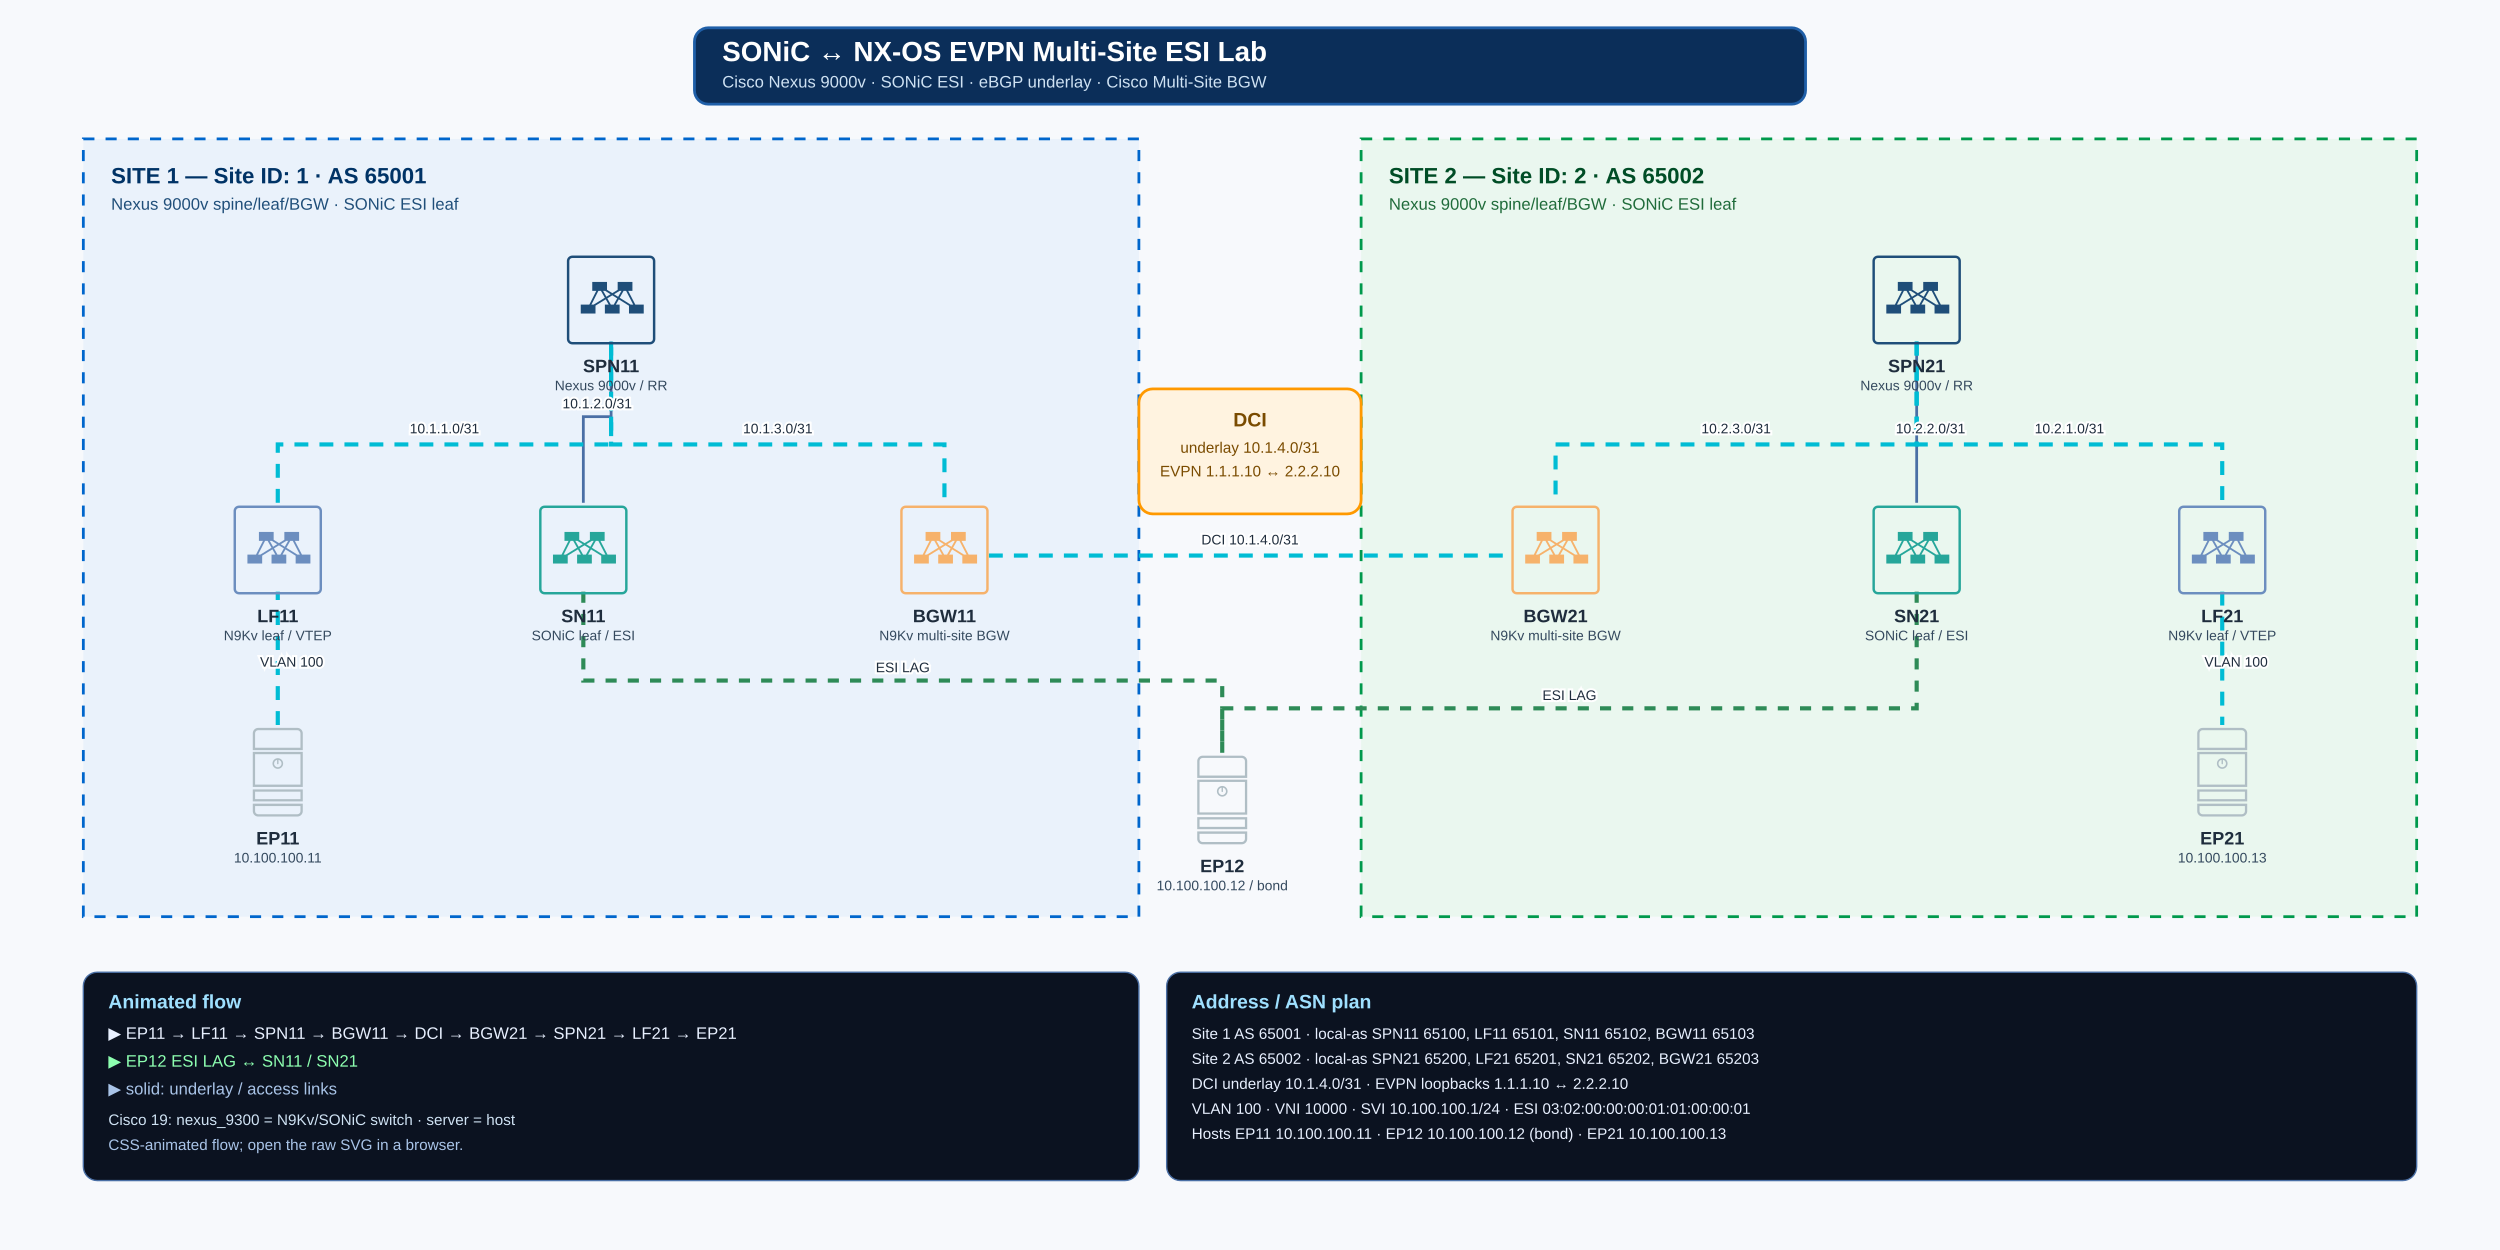
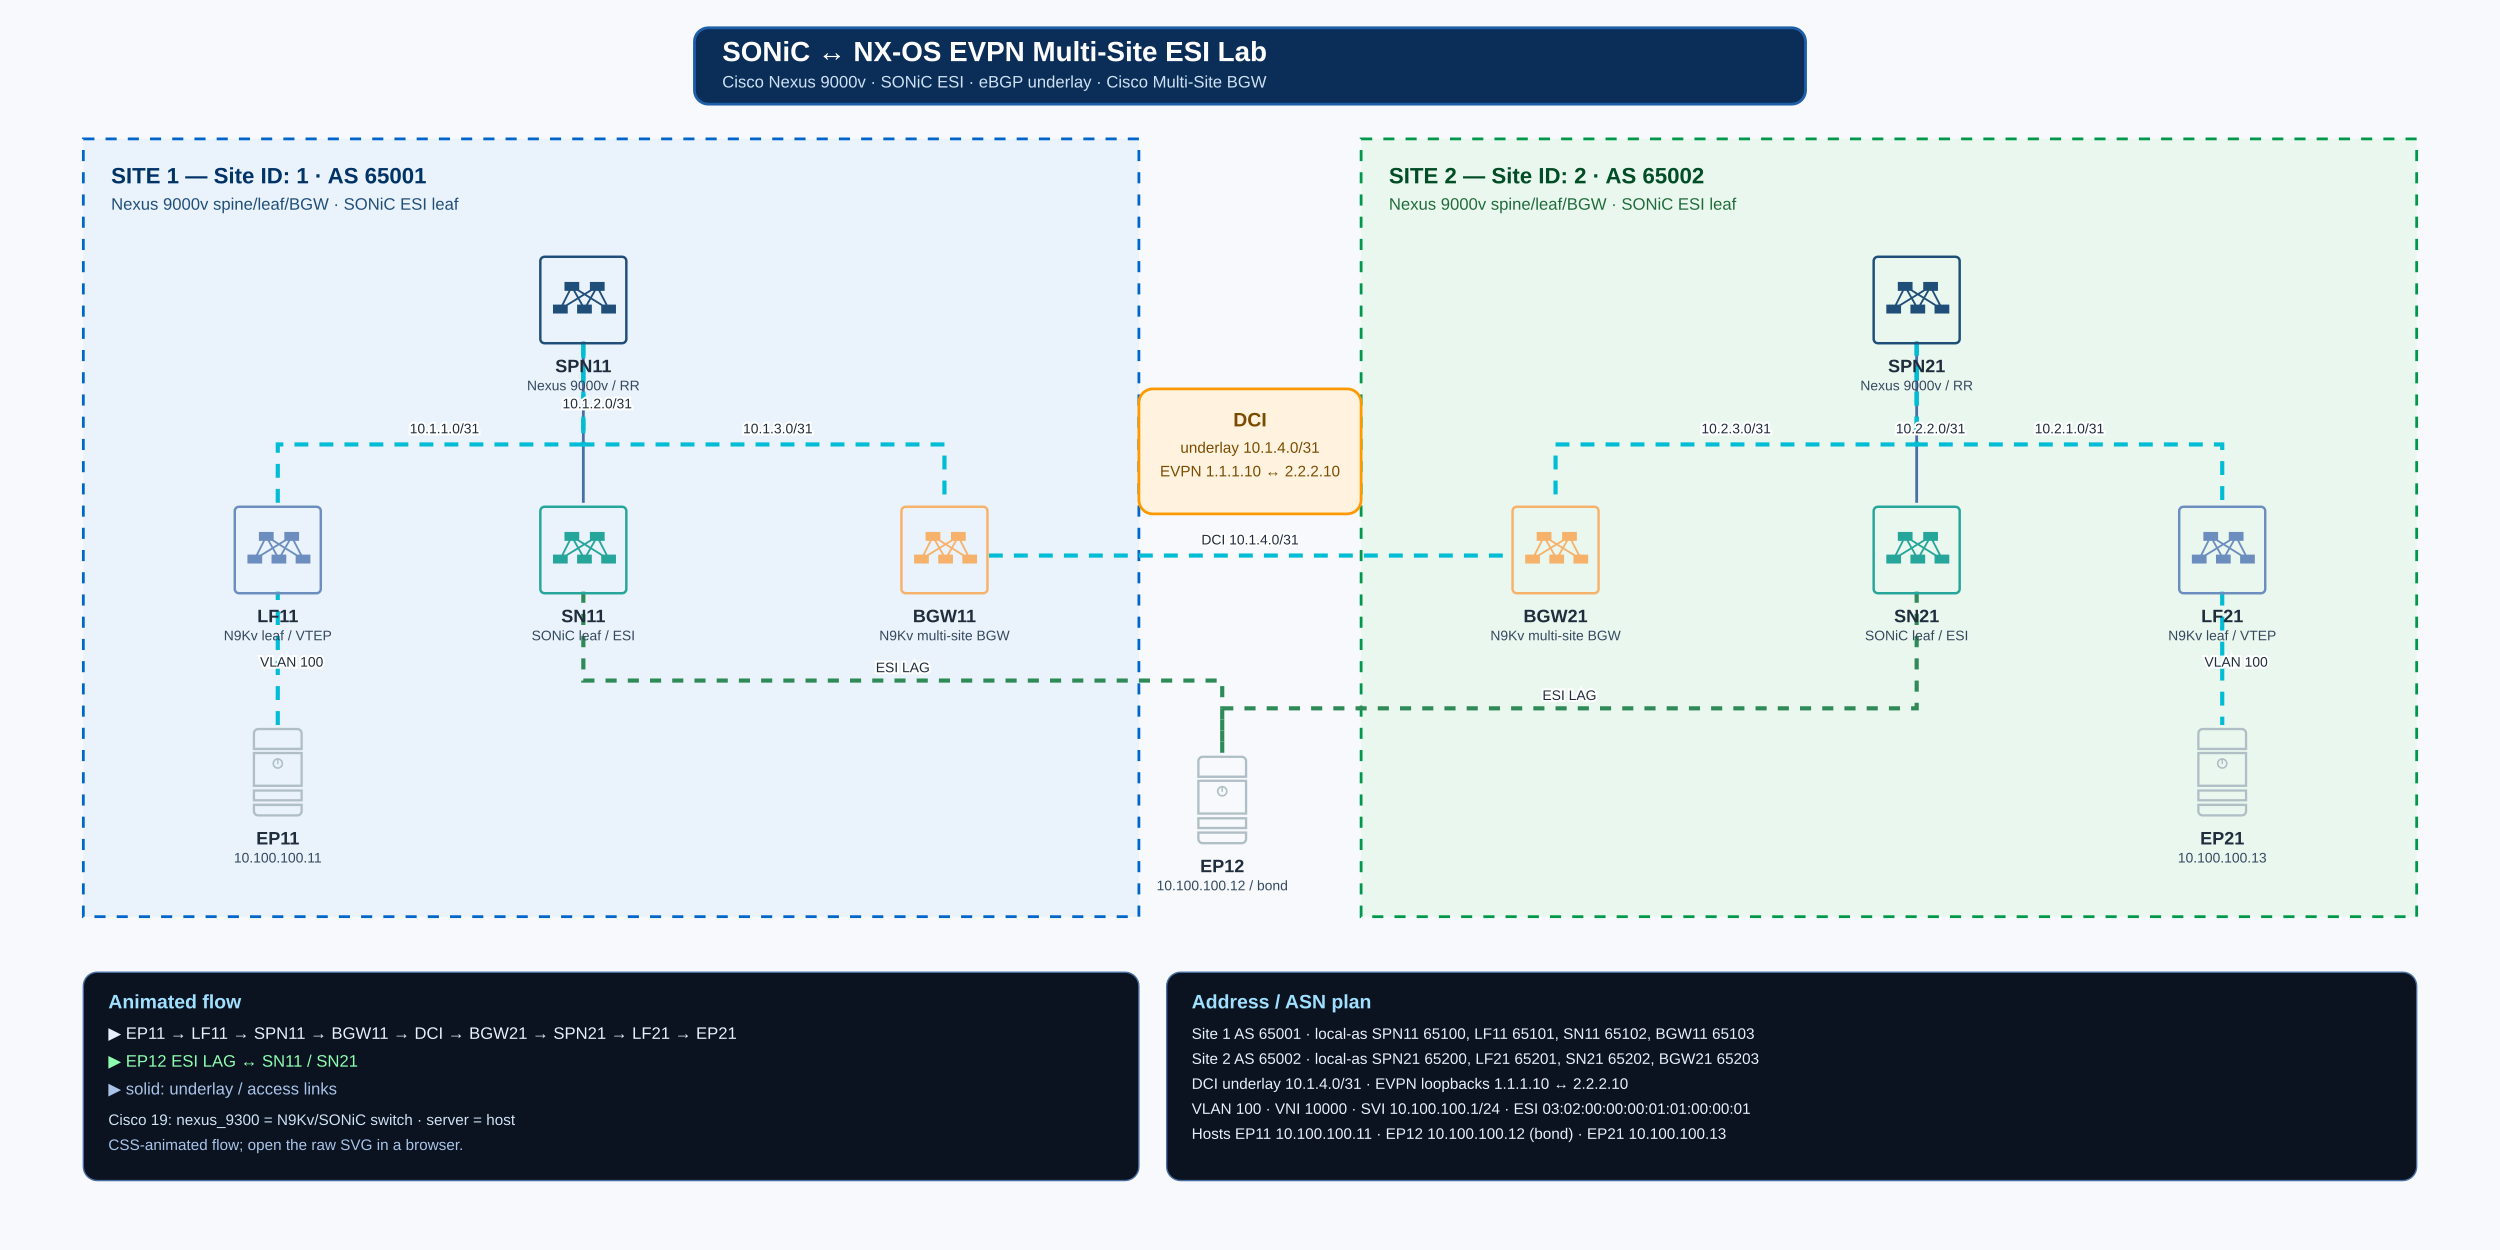
<svg xmlns="http://www.w3.org/2000/svg" width="1800" height="900" viewBox="0 0 1800 900" font-family="Arial, Helvetica, sans-serif">
  <style>
  .flow { fill: none; stroke-width: 3; stroke-dasharray: 10 8; animation: flowdash 1s linear infinite; }
  .flow-esi { fill: none; stroke-width: 3; stroke-dasharray: 8 8; animation: flowdash 1.2s linear infinite; }
  .link { fill: none; stroke-width: 2; }
  @keyframes flowdash { to { stroke-dashoffset: -18; } }
</style>
  <rect width="100%" height="100%" fill="#f7f9fc" />
  <rect x="60" y="100" width="760" height="560" fill="#eaf2fb" stroke="#0066cc" stroke-width="2" stroke-dasharray="8 8" />
  <text x="80" y="132" font-size="16" fill="#003366" font-weight="bold" text-anchor="start">SITE 1 — Site ID: 1 · AS 65001</text>
  <text x="80" y="151" font-size="12" fill="#1f4e79" font-weight="normal" text-anchor="start">Nexus 9000v spine/leaf/BGW · SONiC ESI leaf</text>
  <rect x="980" y="100" width="760" height="560" fill="#eaf7ef" stroke="#00994c" stroke-width="2" stroke-dasharray="8 8" />
  <text x="1000" y="132" font-size="16" fill="#004d26" font-weight="bold" text-anchor="start">SITE 2 — Site ID: 2 · AS 65002</text>
  <text x="1000" y="151" font-size="12" fill="#1f6b3a" font-weight="normal" text-anchor="start">Nexus 9000v spine/leaf/BGW · SONiC ESI leaf</text>
  <rect x="820" y="280" width="160" height="90" rx="10" fill="#fff3e0" stroke="#ff9900" stroke-width="2" />
  <text x="900" y="307" font-size="14" fill="#7a4b00" font-weight="bold" text-anchor="middle">DCI</text>
  <text x="900" y="326" font-size="11" fill="#7a4b00" font-weight="normal" text-anchor="middle">underlay 10.1.4.0/31</text>
  <text x="900" y="343" font-size="11" fill="#7a4b00" font-weight="normal" text-anchor="middle">EVPN 1.1.1.10 ↔ 2.2.2.10</text>
  <rect x="500" y="20" width="800" height="55" rx="10" fill="#0b2e59" stroke="#1f5fa8" stroke-width="2" />
  <text x="520" y="44" font-size="20" fill="#ffffff" font-weight="bold" text-anchor="start">SONiC ↔ NX-OS EVPN Multi-Site ESI Lab</text>
  <text x="520" y="63" font-size="12" fill="#cfe2f3" font-weight="normal" text-anchor="start">Cisco Nexus 9000v · SONiC ESI · eBGP underlay · Cisco Multi-Site BGW</text>
-   <path class="link" fill="none" stroke="#4a6fa5" d="M440 246 L440 300 L420 300 L420 362" />
+   <path class="link" fill="none" stroke="#4a6fa5" d="M420 246 L420 362" />
  <path class="link" fill="none" stroke="#4a6fa5" d="M1380 246 L1380 362" />
  <path class="flow" fill="none" stroke="#00bcd4" d="M200 522 L200 426" />
-   <path class="flow" fill="none" stroke="#00bcd4" d="M200 362 L200 320 L440 320 L440 246" />
-   <path class="flow" fill="none" stroke="#00bcd4" d="M440 246 L440 320 L680 320 L680 362" />
+   <path class="flow" fill="none" stroke="#00bcd4" d="M200 362 L200 320 L420 320 L420 246" />
+   <path class="flow" fill="none" stroke="#00bcd4" d="M420 246 L420 320 L680 320 L680 362" />
  <path class="flow" fill="none" stroke="#00bcd4" d="M712 400 L1088 400" />
  <path class="flow" fill="none" stroke="#00bcd4" d="M1380 246 L1380 320 L1120 320 L1120 362" />
  <path class="flow" fill="none" stroke="#00bcd4" d="M1380 246 L1380 320 L1600 320 L1600 362" />
  <path class="flow" fill="none" stroke="#00bcd4" d="M1600 426 L1600 522" />
  <path class="flow-esi" fill="none" stroke="#2e8b57" d="M420 426 L420 490 L880 490 L880 542" />
  <path class="flow-esi" fill="none" stroke="#2e8b57" d="M1380 426 L1380 510 L880 510 L880 542" />
  <text x="320" y="312" font-size="10" fill="#1f2d3d" font-weight="normal" text-anchor="middle" stroke="#ffffff" stroke-width="3" paint-order="stroke">10.1.1.0/31</text>
  <text x="430" y="294" font-size="10" fill="#1f2d3d" font-weight="normal" text-anchor="middle" stroke="#ffffff" stroke-width="3" paint-order="stroke">10.1.2.0/31</text>
  <text x="560" y="312" font-size="10" fill="#1f2d3d" font-weight="normal" text-anchor="middle" stroke="#ffffff" stroke-width="3" paint-order="stroke">10.1.3.0/31</text>
  <text x="900" y="392" font-size="10" fill="#1f2d3d" font-weight="normal" text-anchor="middle" stroke="#ffffff" stroke-width="3" paint-order="stroke">DCI 10.1.4.0/31</text>
  <text x="1250" y="312" font-size="10" fill="#1f2d3d" font-weight="normal" text-anchor="middle" stroke="#ffffff" stroke-width="3" paint-order="stroke">10.2.3.0/31</text>
  <text x="1390" y="312" font-size="10" fill="#1f2d3d" font-weight="normal" text-anchor="middle" stroke="#ffffff" stroke-width="3" paint-order="stroke">10.2.2.0/31</text>
  <text x="1490" y="312" font-size="10" fill="#1f2d3d" font-weight="normal" text-anchor="middle" stroke="#ffffff" stroke-width="3" paint-order="stroke">10.2.1.0/31</text>
  <text x="210" y="480" font-size="10" fill="#1f2d3d" font-weight="normal" text-anchor="middle" stroke="#ffffff" stroke-width="3" paint-order="stroke">VLAN 100</text>
  <text x="1610" y="480" font-size="10" fill="#1f2d3d" font-weight="normal" text-anchor="middle" stroke="#ffffff" stroke-width="3" paint-order="stroke">VLAN 100</text>
  <text x="650" y="484" font-size="10" fill="#1f2d3d" font-weight="normal" text-anchor="middle" stroke="#ffffff" stroke-width="3" paint-order="stroke">ESI LAG</text>
  <text x="1130" y="504" font-size="10" fill="#1f2d3d" font-weight="normal" text-anchor="middle" stroke="#ffffff" stroke-width="3" paint-order="stroke">ESI LAG</text>
-   <g transform="translate(408.15,184.00) scale(0.08824)">
+   <g transform="translate(388.15,184.00) scale(0.08824)">
    <path d="M207.06 215.11 L207.06 287.97 L240.12 287.97 L183.29 400.23 L113.21 400.23 L113.21 473.08 L233.56 473.08 L233.56 408.64 L317.13 357.33 L341.35 400.23 L310.02 400.23 L310.02 473.08 L430.37 473.08 L430.37 400.23 L399.54 400.23 L423.64 357.57 L506.83 409.54 L506.83 473.08 L627.18 473.08 L627.18 400.23 L558.42 400.23 L500.37 287.97 L534.84 287.97 L534.84 215.11 L414.48 215.11 L414.48 279.8 L370.71 306.68 L327.42 279.64 L327.42 215.11 Z M257.07 287.97 L277.97 287.97 L309.69 344.15 L218.37 400.23 L200.23 400.23 Z M295.33 287.97 L312.22 287.97 L356.32 315.52 L322.59 336.24 Z M430.09 287.97 L445.6 287.97 L418.25 336.38 L385.04 315.63 Z M462.96 287.97 L483.35 287.97 L541.39 400.23 L520.45 400.23 L431.08 344.39 Z M370.64 324.47 L410.8 349.55 L382.18 400.23 L358.71 400.23 L330.02 349.41 Z M44.28 0 C19.92 0 0 19.92 0 44.28 L0 680.96 C0 705.33 19.92 725.26 44.28 725.26 L677.57 725.26 C701.93 725.26 721.85 705.33 721.85 680.96 L721.85 44.28 C721.85 19.92 701.93 0 677.57 0 Z M44.28 20 L677.57 20 C691.2 20 701.86 30.66 701.86 44.28 L701.86 680.96 C701.86 694.59 691.2 705.25 677.57 705.25 L44.28 705.25 C30.66 705.25 20 694.59 20 680.96 L20 44.28 C20 30.66 30.66 20 44.28 20 Z" fill="#1f4e79" fill-rule="evenodd" />
  </g>
-   <text x="440" y="268" font-size="13" fill="#1f2d3d" font-weight="bold" text-anchor="middle">SPN11</text>
-   <text x="440" y="281" font-size="10" fill="#34495e" font-weight="normal" text-anchor="middle">Nexus 9000v / RR</text>
+   <text x="420" y="268" font-size="13" fill="#1f2d3d" font-weight="bold" text-anchor="middle">SPN11</text>
+   <text x="420" y="281" font-size="10" fill="#34495e" font-weight="normal" text-anchor="middle">Nexus 9000v / RR</text>
  <g transform="translate(168.15,364.00) scale(0.08824)">
    <path d="M207.06 215.11 L207.06 287.97 L240.12 287.97 L183.29 400.23 L113.21 400.23 L113.21 473.08 L233.56 473.08 L233.56 408.64 L317.13 357.33 L341.35 400.23 L310.02 400.23 L310.02 473.08 L430.37 473.08 L430.37 400.23 L399.54 400.23 L423.64 357.57 L506.83 409.54 L506.83 473.08 L627.18 473.08 L627.18 400.23 L558.42 400.23 L500.37 287.97 L534.84 287.97 L534.84 215.11 L414.48 215.11 L414.48 279.8 L370.71 306.68 L327.42 279.64 L327.42 215.11 Z M257.07 287.97 L277.97 287.97 L309.69 344.15 L218.37 400.23 L200.23 400.23 Z M295.33 287.97 L312.22 287.97 L356.32 315.52 L322.59 336.24 Z M430.09 287.97 L445.6 287.97 L418.25 336.38 L385.04 315.63 Z M462.96 287.97 L483.35 287.97 L541.39 400.23 L520.45 400.23 L431.08 344.39 Z M370.64 324.47 L410.8 349.55 L382.18 400.23 L358.71 400.23 L330.02 349.41 Z M44.28 0 C19.92 0 0 19.92 0 44.28 L0 680.96 C0 705.33 19.92 725.26 44.28 725.26 L677.57 725.26 C701.93 725.26 721.85 705.33 721.85 680.96 L721.85 44.28 C721.85 19.92 701.93 0 677.57 0 Z M44.28 20 L677.57 20 C691.2 20 701.86 30.66 701.86 44.28 L701.86 680.96 C701.86 694.59 691.2 705.25 677.57 705.25 L44.28 705.25 C30.66 705.25 20 694.59 20 680.96 L20 44.28 C20 30.66 30.66 20 44.28 20 Z" fill="#6c8ebf" fill-rule="evenodd" />
  </g>
  <text x="200" y="448" font-size="13" fill="#1f2d3d" font-weight="bold" text-anchor="middle">LF11</text>
  <text x="200" y="461" font-size="10" fill="#34495e" font-weight="normal" text-anchor="middle">N9Kv leaf / VTEP</text>
  <g transform="translate(388.15,364.00) scale(0.08824)">
    <path d="M207.06 215.11 L207.06 287.97 L240.12 287.97 L183.29 400.23 L113.21 400.23 L113.21 473.08 L233.56 473.08 L233.56 408.64 L317.13 357.33 L341.35 400.23 L310.02 400.23 L310.02 473.08 L430.37 473.08 L430.37 400.23 L399.54 400.23 L423.64 357.57 L506.83 409.54 L506.83 473.08 L627.18 473.08 L627.18 400.23 L558.42 400.23 L500.37 287.97 L534.84 287.97 L534.84 215.11 L414.48 215.11 L414.48 279.8 L370.71 306.68 L327.42 279.64 L327.42 215.11 Z M257.07 287.97 L277.97 287.97 L309.69 344.15 L218.37 400.23 L200.23 400.23 Z M295.33 287.97 L312.22 287.97 L356.32 315.52 L322.59 336.24 Z M430.09 287.97 L445.6 287.97 L418.25 336.38 L385.04 315.63 Z M462.96 287.97 L483.35 287.97 L541.39 400.23 L520.45 400.23 L431.08 344.39 Z M370.64 324.47 L410.8 349.55 L382.18 400.23 L358.71 400.23 L330.02 349.41 Z M44.28 0 C19.92 0 0 19.92 0 44.28 L0 680.96 C0 705.33 19.92 725.26 44.28 725.26 L677.57 725.26 C701.93 725.26 721.85 705.33 721.85 680.96 L721.85 44.28 C721.85 19.92 701.93 0 677.57 0 Z M44.28 20 L677.57 20 C691.2 20 701.86 30.66 701.86 44.28 L701.86 680.96 C701.86 694.59 691.2 705.25 677.57 705.25 L44.28 705.25 C30.66 705.25 20 694.59 20 680.96 L20 44.28 C20 30.66 30.66 20 44.28 20 Z" fill="#26a69a" fill-rule="evenodd" />
  </g>
  <text x="420" y="448" font-size="13" fill="#1f2d3d" font-weight="bold" text-anchor="middle">SN11</text>
  <text x="420" y="461" font-size="10" fill="#34495e" font-weight="normal" text-anchor="middle">SONiC leaf / ESI</text>
  <g transform="translate(648.15,364.00) scale(0.08824)">
    <path d="M207.06 215.11 L207.06 287.97 L240.12 287.97 L183.29 400.23 L113.21 400.23 L113.21 473.08 L233.56 473.08 L233.56 408.64 L317.13 357.33 L341.35 400.23 L310.02 400.23 L310.02 473.08 L430.37 473.08 L430.37 400.23 L399.54 400.23 L423.64 357.57 L506.83 409.54 L506.83 473.08 L627.18 473.08 L627.18 400.23 L558.42 400.23 L500.37 287.97 L534.84 287.97 L534.84 215.11 L414.48 215.11 L414.48 279.8 L370.71 306.68 L327.42 279.64 L327.42 215.11 Z M257.07 287.97 L277.97 287.97 L309.69 344.15 L218.37 400.23 L200.23 400.23 Z M295.33 287.97 L312.22 287.97 L356.32 315.52 L322.59 336.24 Z M430.09 287.97 L445.6 287.97 L418.25 336.38 L385.04 315.63 Z M462.96 287.97 L483.35 287.97 L541.39 400.23 L520.45 400.23 L431.08 344.39 Z M370.64 324.47 L410.8 349.55 L382.18 400.23 L358.71 400.23 L330.02 349.41 Z M44.28 0 C19.92 0 0 19.92 0 44.28 L0 680.96 C0 705.33 19.92 725.26 44.28 725.26 L677.57 725.26 C701.93 725.26 721.85 705.33 721.85 680.96 L721.85 44.28 C721.85 19.92 701.93 0 677.57 0 Z M44.28 20 L677.57 20 C691.2 20 701.86 30.66 701.86 44.28 L701.86 680.96 C701.86 694.59 691.2 705.25 677.57 705.25 L44.28 705.25 C30.66 705.25 20 694.59 20 680.96 L20 44.28 C20 30.66 30.66 20 44.28 20 Z" fill="#f6b26b" fill-rule="evenodd" />
  </g>
  <text x="680" y="448" font-size="13" fill="#1f2d3d" font-weight="bold" text-anchor="middle">BGW11</text>
  <text x="680" y="461" font-size="10" fill="#34495e" font-weight="normal" text-anchor="middle">N9Kv multi-site BGW</text>
  <g transform="translate(182.00,524.07) scale(0.08807)">
    <path d="M204.61 247.6 C180.53 247.6 160.87 267.26 160.87 291.34 C160.87 315.42 180.53 335.08 204.61 335.08 C228.69 335.08 248.34 315.42 248.34 291.34 C248.34 267.26 228.69 247.6 204.61 247.6 Z M198.94 261.36 L198.94 292.26 A5.67 5.67 0 1 0 210.28 292.26 L210.28 261.36 C224.47 264 235.11 276.35 235.11 291.34 C235.11 308.27 221.54 321.85 204.61 321.85 C187.68 321.85 174.1 308.27 174.1 291.34 C174.1 276.35 184.75 264 198.94 261.36 Z M0 502.85 L0 512.3 L0 601.25 L408.75 601.25 L408.75 502.85 Z M18.9 521.75 L389.85 521.75 L389.85 582.35 L18.9 582.35 Z M0 196.17 L0 205.62 L0 482.72 L408.75 482.72 L408.75 196.17 Z M18.9 215.07 L389.85 215.07 L389.85 463.82 L18.9 463.82 Z M408.75 181.99 L408.75 44.3 C408.75 19.92 388.33 0 363.95 0 L44.32 0 C19.95 0 0 19.92 0 44.3 L0 181.99 Z M0 619.39 L0 680.76 C0 705.14 19.95 725.06 44.32 725.06 L363.95 725.06 C388.33 725.06 408.75 705.14 408.75 680.76 L408.75 619.39 Z M389.85 639.09 L389.85 680.76 C389.85 694.99 378.19 706.16 363.95 706.16 L44.32 706.16 C30.09 706.16 18.9 694.99 18.9 680.76 L18.9 639.09 Z M18.9 162.55 L18.9 44.3 C18.9 30.06 30.09 18.9 44.32 18.9 L363.95 18.9 C378.19 18.9 389.85 30.06 389.85 44.3 L389.85 162.55 Z" fill="#b0bec5" fill-rule="evenodd" />
  </g>
  <text x="200" y="608" font-size="13" fill="#1f2d3d" font-weight="bold" text-anchor="middle">EP11</text>
  <text x="200" y="621" font-size="10" fill="#34495e" font-weight="normal" text-anchor="middle">10.100.100.11</text>
  <g transform="translate(862.00,544.07) scale(0.08807)">
    <path d="M204.61 247.6 C180.53 247.6 160.87 267.26 160.87 291.34 C160.87 315.42 180.53 335.08 204.61 335.08 C228.69 335.08 248.34 315.42 248.34 291.34 C248.34 267.26 228.69 247.6 204.61 247.6 Z M198.94 261.36 L198.94 292.26 A5.67 5.67 0 1 0 210.28 292.26 L210.28 261.36 C224.47 264 235.11 276.35 235.11 291.34 C235.11 308.27 221.54 321.85 204.61 321.85 C187.68 321.85 174.1 308.27 174.1 291.34 C174.1 276.35 184.75 264 198.94 261.36 Z M0 502.85 L0 512.3 L0 601.25 L408.75 601.25 L408.75 502.85 Z M18.9 521.75 L389.85 521.75 L389.85 582.35 L18.9 582.35 Z M0 196.17 L0 205.62 L0 482.72 L408.75 482.72 L408.75 196.17 Z M18.9 215.07 L389.85 215.07 L389.85 463.82 L18.9 463.82 Z M408.75 181.99 L408.75 44.3 C408.75 19.92 388.33 0 363.95 0 L44.32 0 C19.95 0 0 19.92 0 44.3 L0 181.99 Z M0 619.39 L0 680.76 C0 705.14 19.95 725.06 44.32 725.06 L363.95 725.06 C388.33 725.06 408.75 705.14 408.75 680.76 L408.75 619.39 Z M389.85 639.09 L389.85 680.76 C389.85 694.99 378.19 706.16 363.95 706.16 L44.32 706.16 C30.09 706.16 18.9 694.99 18.9 680.76 L18.9 639.09 Z M18.9 162.55 L18.9 44.3 C18.9 30.06 30.09 18.9 44.32 18.9 L363.95 18.9 C378.19 18.9 389.85 30.06 389.85 44.3 L389.85 162.55 Z" fill="#b0bec5" fill-rule="evenodd" />
  </g>
  <text x="880" y="628" font-size="13" fill="#1f2d3d" font-weight="bold" text-anchor="middle">EP12</text>
  <text x="880" y="641" font-size="10" fill="#34495e" font-weight="normal" text-anchor="middle">10.100.100.12 / bond</text>
  <g transform="translate(1348.15,184.00) scale(0.08824)">
    <path d="M207.06 215.11 L207.06 287.97 L240.12 287.97 L183.29 400.23 L113.21 400.23 L113.21 473.08 L233.56 473.08 L233.56 408.64 L317.13 357.33 L341.35 400.23 L310.02 400.23 L310.02 473.08 L430.37 473.08 L430.37 400.23 L399.54 400.23 L423.64 357.57 L506.83 409.54 L506.83 473.08 L627.18 473.08 L627.18 400.23 L558.42 400.23 L500.37 287.97 L534.84 287.97 L534.84 215.11 L414.48 215.11 L414.48 279.8 L370.71 306.68 L327.42 279.64 L327.42 215.11 Z M257.07 287.97 L277.97 287.97 L309.69 344.15 L218.37 400.23 L200.23 400.23 Z M295.33 287.97 L312.22 287.97 L356.32 315.52 L322.59 336.24 Z M430.09 287.97 L445.6 287.97 L418.25 336.38 L385.04 315.63 Z M462.96 287.97 L483.35 287.97 L541.39 400.23 L520.45 400.23 L431.08 344.39 Z M370.64 324.47 L410.8 349.55 L382.18 400.23 L358.71 400.23 L330.02 349.41 Z M44.28 0 C19.92 0 0 19.92 0 44.28 L0 680.96 C0 705.33 19.92 725.26 44.28 725.26 L677.57 725.26 C701.93 725.26 721.85 705.33 721.85 680.96 L721.85 44.28 C721.85 19.92 701.93 0 677.57 0 Z M44.28 20 L677.57 20 C691.2 20 701.86 30.66 701.86 44.28 L701.86 680.96 C701.86 694.59 691.2 705.25 677.57 705.25 L44.28 705.25 C30.66 705.25 20 694.59 20 680.96 L20 44.28 C20 30.66 30.66 20 44.28 20 Z" fill="#1f4e79" fill-rule="evenodd" />
  </g>
  <text x="1380" y="268" font-size="13" fill="#1f2d3d" font-weight="bold" text-anchor="middle">SPN21</text>
  <text x="1380" y="281" font-size="10" fill="#34495e" font-weight="normal" text-anchor="middle">Nexus 9000v / RR</text>
  <g transform="translate(1088.15,364.00) scale(0.08824)">
    <path d="M207.06 215.11 L207.06 287.97 L240.12 287.97 L183.29 400.23 L113.21 400.23 L113.21 473.08 L233.56 473.08 L233.56 408.64 L317.13 357.33 L341.35 400.23 L310.02 400.23 L310.02 473.08 L430.37 473.08 L430.37 400.23 L399.54 400.23 L423.64 357.57 L506.83 409.54 L506.83 473.08 L627.18 473.08 L627.18 400.23 L558.42 400.23 L500.37 287.97 L534.84 287.97 L534.84 215.11 L414.48 215.11 L414.48 279.8 L370.71 306.68 L327.42 279.64 L327.42 215.11 Z M257.07 287.97 L277.97 287.97 L309.69 344.15 L218.37 400.23 L200.23 400.23 Z M295.33 287.97 L312.22 287.97 L356.32 315.52 L322.59 336.24 Z M430.09 287.97 L445.6 287.97 L418.25 336.38 L385.04 315.63 Z M462.96 287.97 L483.35 287.97 L541.39 400.23 L520.45 400.23 L431.08 344.39 Z M370.64 324.47 L410.8 349.55 L382.18 400.23 L358.71 400.23 L330.02 349.41 Z M44.28 0 C19.92 0 0 19.92 0 44.28 L0 680.96 C0 705.33 19.92 725.26 44.28 725.26 L677.57 725.26 C701.93 725.26 721.85 705.33 721.85 680.96 L721.85 44.28 C721.85 19.92 701.93 0 677.57 0 Z M44.28 20 L677.57 20 C691.2 20 701.86 30.66 701.86 44.28 L701.86 680.96 C701.86 694.59 691.2 705.25 677.57 705.25 L44.28 705.25 C30.66 705.25 20 694.59 20 680.96 L20 44.28 C20 30.66 30.66 20 44.28 20 Z" fill="#f6b26b" fill-rule="evenodd" />
  </g>
  <text x="1120" y="448" font-size="13" fill="#1f2d3d" font-weight="bold" text-anchor="middle">BGW21</text>
  <text x="1120" y="461" font-size="10" fill="#34495e" font-weight="normal" text-anchor="middle">N9Kv multi-site BGW</text>
  <g transform="translate(1348.15,364.00) scale(0.08824)">
    <path d="M207.06 215.11 L207.06 287.97 L240.12 287.97 L183.29 400.23 L113.21 400.23 L113.21 473.08 L233.56 473.08 L233.56 408.64 L317.13 357.33 L341.35 400.23 L310.02 400.23 L310.02 473.08 L430.37 473.08 L430.37 400.23 L399.54 400.23 L423.64 357.57 L506.83 409.54 L506.83 473.08 L627.18 473.08 L627.18 400.23 L558.42 400.23 L500.37 287.97 L534.84 287.97 L534.84 215.11 L414.48 215.11 L414.48 279.8 L370.71 306.68 L327.42 279.64 L327.42 215.11 Z M257.07 287.97 L277.97 287.97 L309.69 344.15 L218.37 400.23 L200.23 400.23 Z M295.33 287.97 L312.22 287.97 L356.32 315.52 L322.59 336.24 Z M430.09 287.97 L445.6 287.97 L418.25 336.38 L385.04 315.63 Z M462.96 287.97 L483.35 287.97 L541.39 400.23 L520.45 400.23 L431.08 344.39 Z M370.64 324.47 L410.8 349.55 L382.18 400.23 L358.71 400.23 L330.02 349.41 Z M44.28 0 C19.92 0 0 19.92 0 44.28 L0 680.96 C0 705.33 19.92 725.26 44.28 725.26 L677.57 725.26 C701.93 725.26 721.85 705.33 721.85 680.96 L721.85 44.28 C721.85 19.92 701.93 0 677.57 0 Z M44.28 20 L677.57 20 C691.2 20 701.86 30.66 701.86 44.28 L701.86 680.96 C701.86 694.59 691.2 705.25 677.57 705.25 L44.28 705.25 C30.66 705.25 20 694.59 20 680.96 L20 44.28 C20 30.66 30.66 20 44.28 20 Z" fill="#26a69a" fill-rule="evenodd" />
  </g>
  <text x="1380" y="448" font-size="13" fill="#1f2d3d" font-weight="bold" text-anchor="middle">SN21</text>
  <text x="1380" y="461" font-size="10" fill="#34495e" font-weight="normal" text-anchor="middle">SONiC leaf / ESI</text>
  <g transform="translate(1568.15,364.00) scale(0.08824)">
    <path d="M207.06 215.11 L207.06 287.97 L240.12 287.97 L183.29 400.23 L113.21 400.23 L113.21 473.08 L233.56 473.08 L233.56 408.64 L317.13 357.33 L341.35 400.23 L310.02 400.23 L310.02 473.08 L430.37 473.08 L430.37 400.23 L399.54 400.23 L423.64 357.57 L506.83 409.54 L506.83 473.08 L627.18 473.08 L627.18 400.23 L558.42 400.23 L500.37 287.97 L534.84 287.97 L534.84 215.11 L414.48 215.11 L414.48 279.8 L370.71 306.68 L327.42 279.64 L327.42 215.11 Z M257.07 287.97 L277.97 287.97 L309.69 344.15 L218.37 400.23 L200.23 400.23 Z M295.33 287.97 L312.22 287.97 L356.32 315.52 L322.59 336.24 Z M430.09 287.97 L445.6 287.97 L418.25 336.38 L385.04 315.63 Z M462.96 287.97 L483.35 287.97 L541.39 400.23 L520.45 400.23 L431.08 344.39 Z M370.64 324.47 L410.8 349.55 L382.18 400.23 L358.71 400.23 L330.02 349.41 Z M44.28 0 C19.92 0 0 19.92 0 44.28 L0 680.96 C0 705.33 19.92 725.26 44.28 725.26 L677.57 725.26 C701.93 725.26 721.85 705.33 721.85 680.96 L721.85 44.28 C721.85 19.92 701.93 0 677.57 0 Z M44.28 20 L677.57 20 C691.2 20 701.86 30.66 701.86 44.28 L701.86 680.96 C701.86 694.59 691.2 705.25 677.57 705.25 L44.28 705.25 C30.66 705.25 20 694.59 20 680.96 L20 44.28 C20 30.66 30.66 20 44.28 20 Z" fill="#6c8ebf" fill-rule="evenodd" />
  </g>
  <text x="1600" y="448" font-size="13" fill="#1f2d3d" font-weight="bold" text-anchor="middle">LF21</text>
  <text x="1600" y="461" font-size="10" fill="#34495e" font-weight="normal" text-anchor="middle">N9Kv leaf / VTEP</text>
  <g transform="translate(1582.00,524.07) scale(0.08807)">
    <path d="M204.61 247.6 C180.53 247.6 160.87 267.26 160.87 291.34 C160.87 315.42 180.53 335.08 204.61 335.08 C228.69 335.08 248.34 315.42 248.34 291.34 C248.34 267.26 228.69 247.6 204.61 247.6 Z M198.94 261.36 L198.94 292.26 A5.67 5.67 0 1 0 210.28 292.26 L210.28 261.36 C224.47 264 235.11 276.35 235.11 291.34 C235.11 308.27 221.54 321.85 204.61 321.85 C187.68 321.85 174.1 308.27 174.1 291.34 C174.1 276.35 184.75 264 198.94 261.36 Z M0 502.85 L0 512.3 L0 601.25 L408.75 601.25 L408.75 502.85 Z M18.9 521.75 L389.85 521.75 L389.85 582.35 L18.9 582.35 Z M0 196.17 L0 205.62 L0 482.72 L408.75 482.72 L408.75 196.17 Z M18.9 215.07 L389.85 215.07 L389.85 463.82 L18.9 463.82 Z M408.75 181.99 L408.75 44.3 C408.75 19.92 388.33 0 363.95 0 L44.32 0 C19.95 0 0 19.92 0 44.3 L0 181.99 Z M0 619.39 L0 680.76 C0 705.14 19.95 725.06 44.32 725.06 L363.95 725.06 C388.33 725.06 408.75 705.14 408.75 680.76 L408.75 619.39 Z M389.85 639.09 L389.85 680.76 C389.85 694.99 378.19 706.16 363.95 706.16 L44.32 706.16 C30.09 706.16 18.9 694.99 18.9 680.76 L18.9 639.09 Z M18.9 162.55 L18.9 44.3 C18.9 30.06 30.09 18.9 44.32 18.9 L363.95 18.9 C378.19 18.9 389.85 30.06 389.85 44.3 L389.85 162.55 Z" fill="#b0bec5" fill-rule="evenodd" />
  </g>
  <text x="1600" y="608" font-size="13" fill="#1f2d3d" font-weight="bold" text-anchor="middle">EP21</text>
  <text x="1600" y="621" font-size="10" fill="#34495e" font-weight="normal" text-anchor="middle">10.100.100.13</text>
  <rect x="60" y="700" width="760" height="150" rx="10" fill="#0b1220" stroke="#4a6fa5" />
  <text x="78" y="726" font-size="14" fill="#9fe0ff" font-weight="bold" text-anchor="start">Animated flow</text>
  <text x="78" y="748" font-size="12" fill="#e8f0ff" font-weight="normal" text-anchor="start">▶ EP11 → LF11 → SPN11 → BGW11 → DCI → BGW21 → SPN21 → LF21 → EP21</text>
  <text x="78" y="768" font-size="12" fill="#8dffb0" font-weight="normal" text-anchor="start">▶ EP12 ESI LAG ↔ SN11 / SN21</text>
  <text x="78" y="788" font-size="12" fill="#a9c4e8" font-weight="normal" text-anchor="start">▶ solid: underlay / access links</text>
  <text x="78" y="810" font-size="11" fill="#cfe2f3" font-weight="normal" text-anchor="start">Cisco 19: nexus_9300 = N9Kv/SONiC switch · server = host</text>
  <text x="78" y="828" font-size="11" fill="#a9c4e8" font-weight="normal" text-anchor="start">CSS-animated flow; open the raw SVG in a browser.</text>
  <rect x="840" y="700" width="900" height="150" rx="10" fill="#0b1220" stroke="#4a6fa5" />
  <text x="858" y="726" font-size="14" fill="#9fe0ff" font-weight="bold" text-anchor="start">Address / ASN plan</text>
  <text x="858" y="748" font-size="11" fill="#e8f0ff" font-weight="normal" text-anchor="start">Site 1 AS 65001 · local-as SPN11 65100, LF11 65101, SN11 65102, BGW11 65103</text>
  <text x="858" y="766" font-size="11" fill="#e8f0ff" font-weight="normal" text-anchor="start">Site 2 AS 65002 · local-as SPN21 65200, LF21 65201, SN21 65202, BGW21 65203</text>
  <text x="858" y="784" font-size="11" fill="#e8f0ff" font-weight="normal" text-anchor="start">DCI underlay 10.1.4.0/31 · EVPN loopbacks 1.1.1.10 ↔ 2.2.2.10</text>
  <text x="858" y="802" font-size="11" fill="#e8f0ff" font-weight="normal" text-anchor="start">VLAN 100 · VNI 10000 · SVI 10.100.100.1/24 · ESI 03:02:00:00:00:01:01:00:00:01</text>
  <text x="858" y="820" font-size="11" fill="#e8f0ff" font-weight="normal" text-anchor="start">Hosts EP11 10.100.100.11 · EP12 10.100.100.12 (bond) · EP21 10.100.100.13</text>
</svg>
